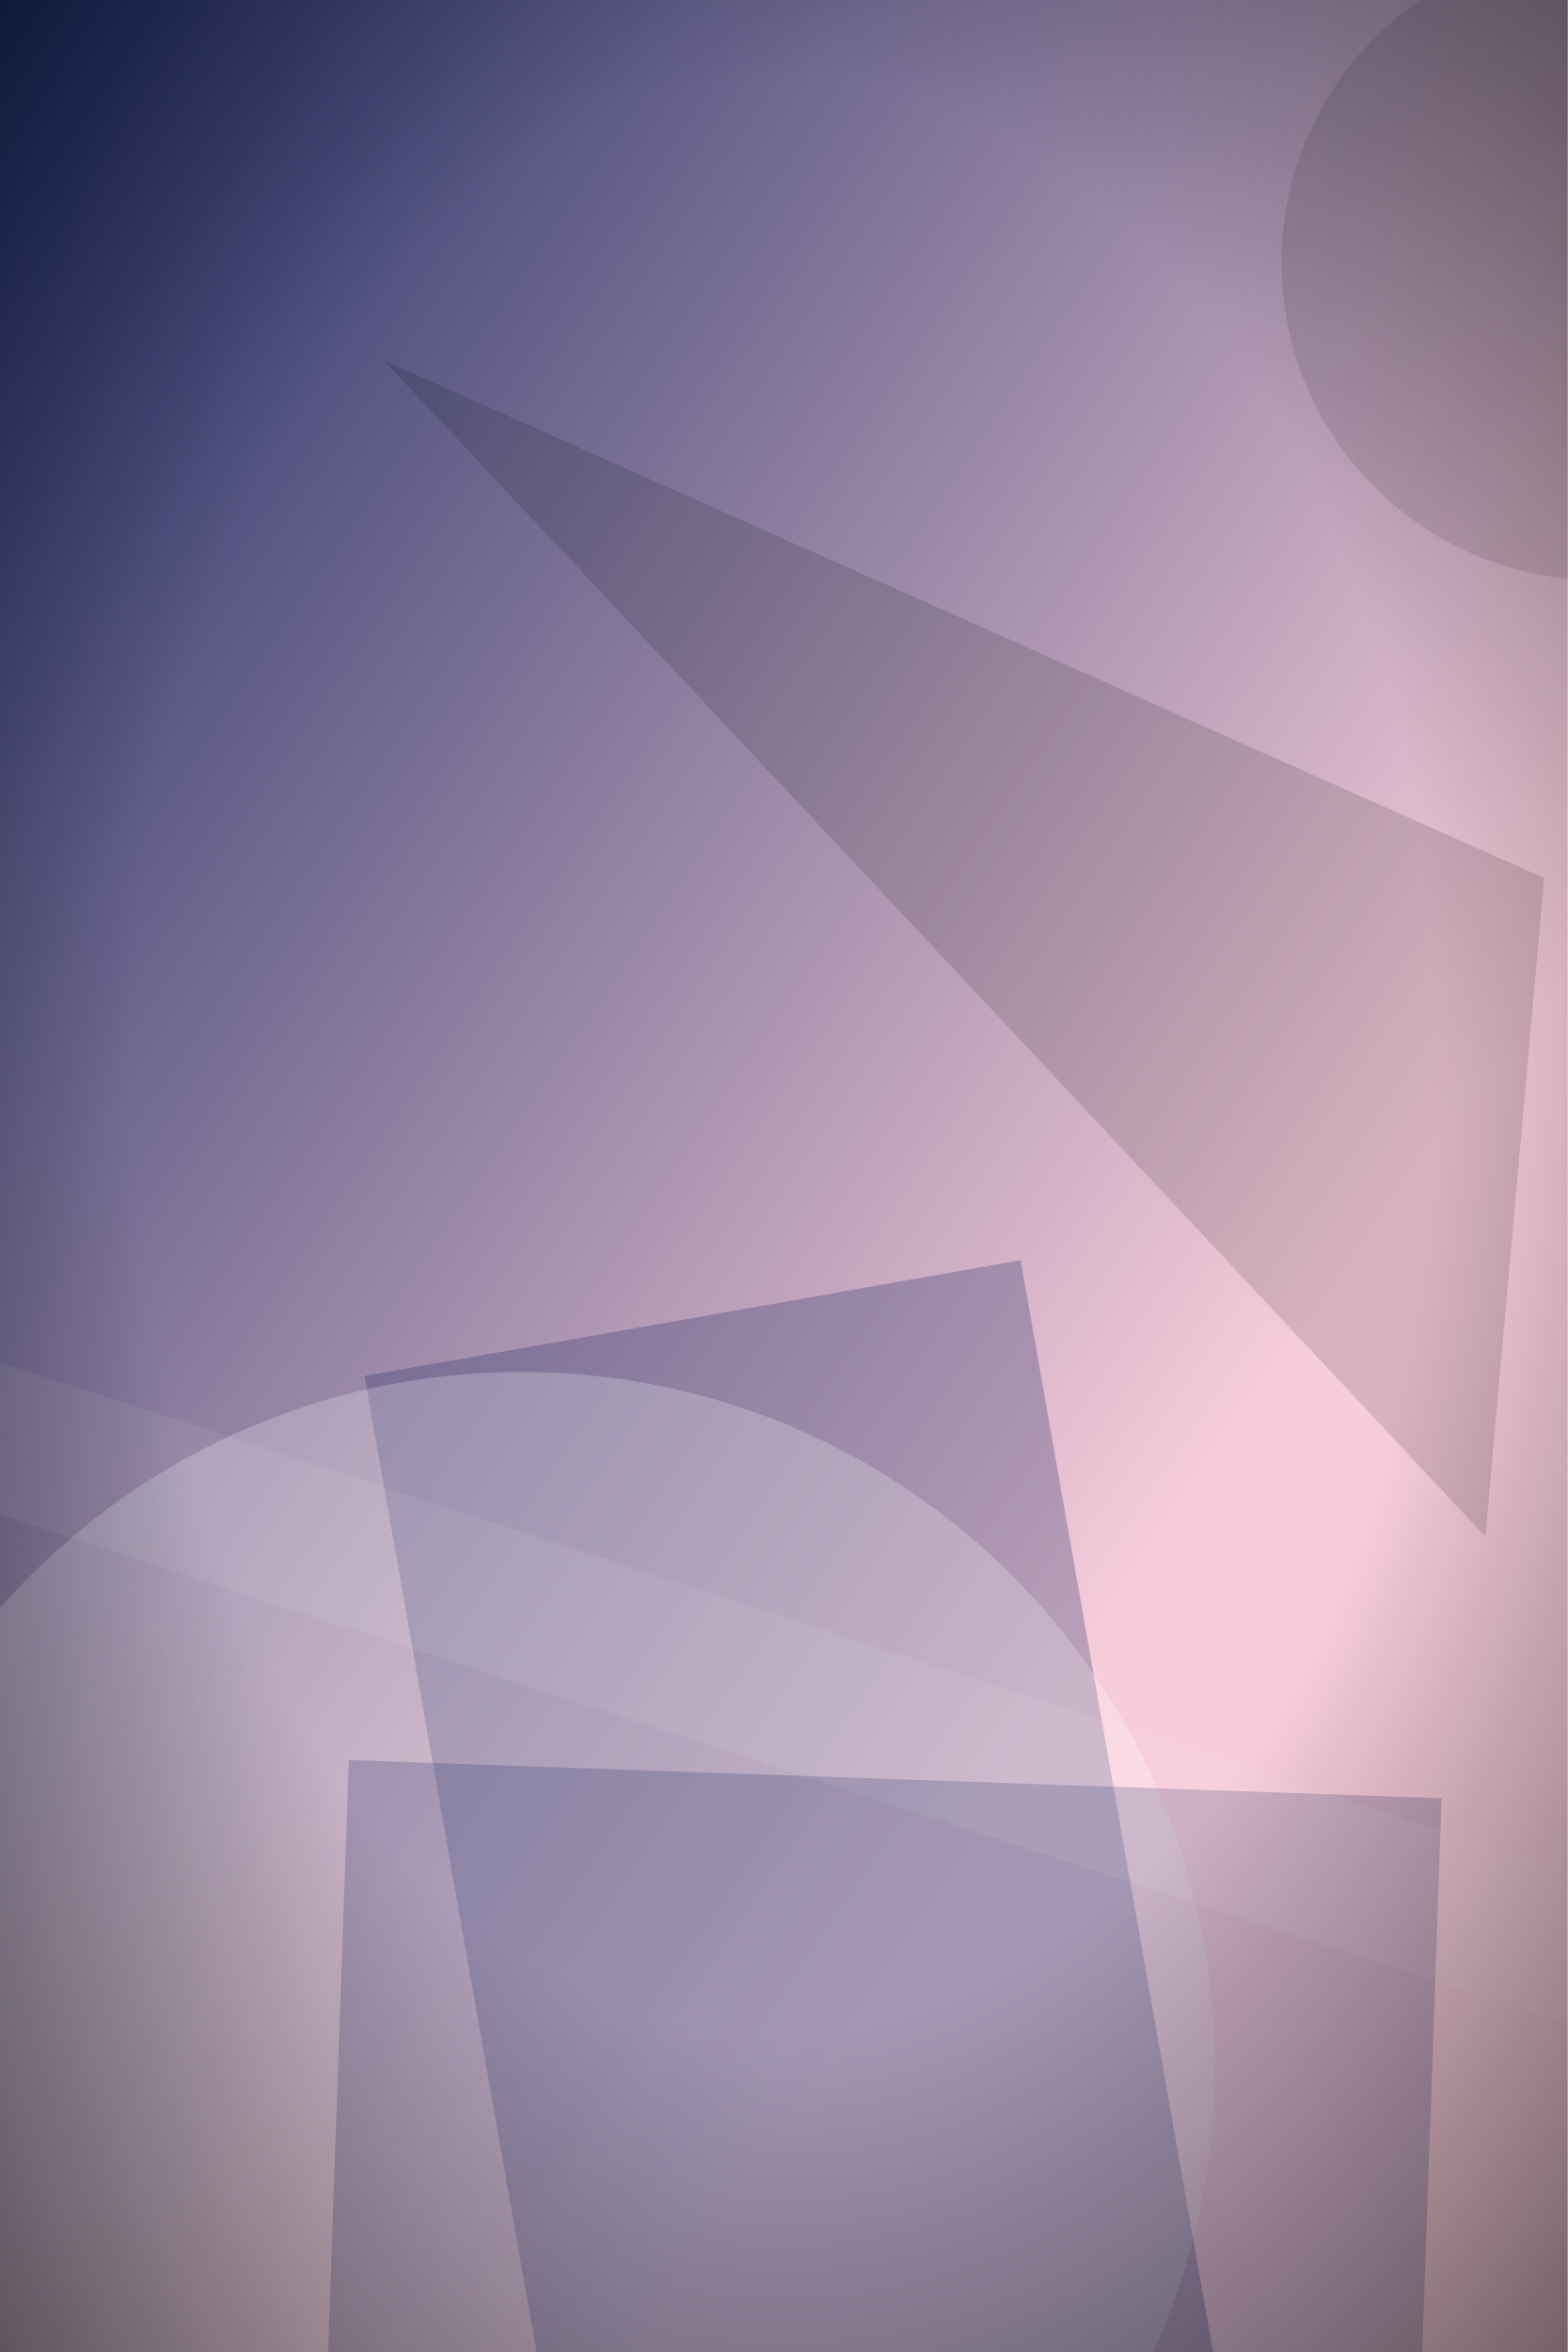
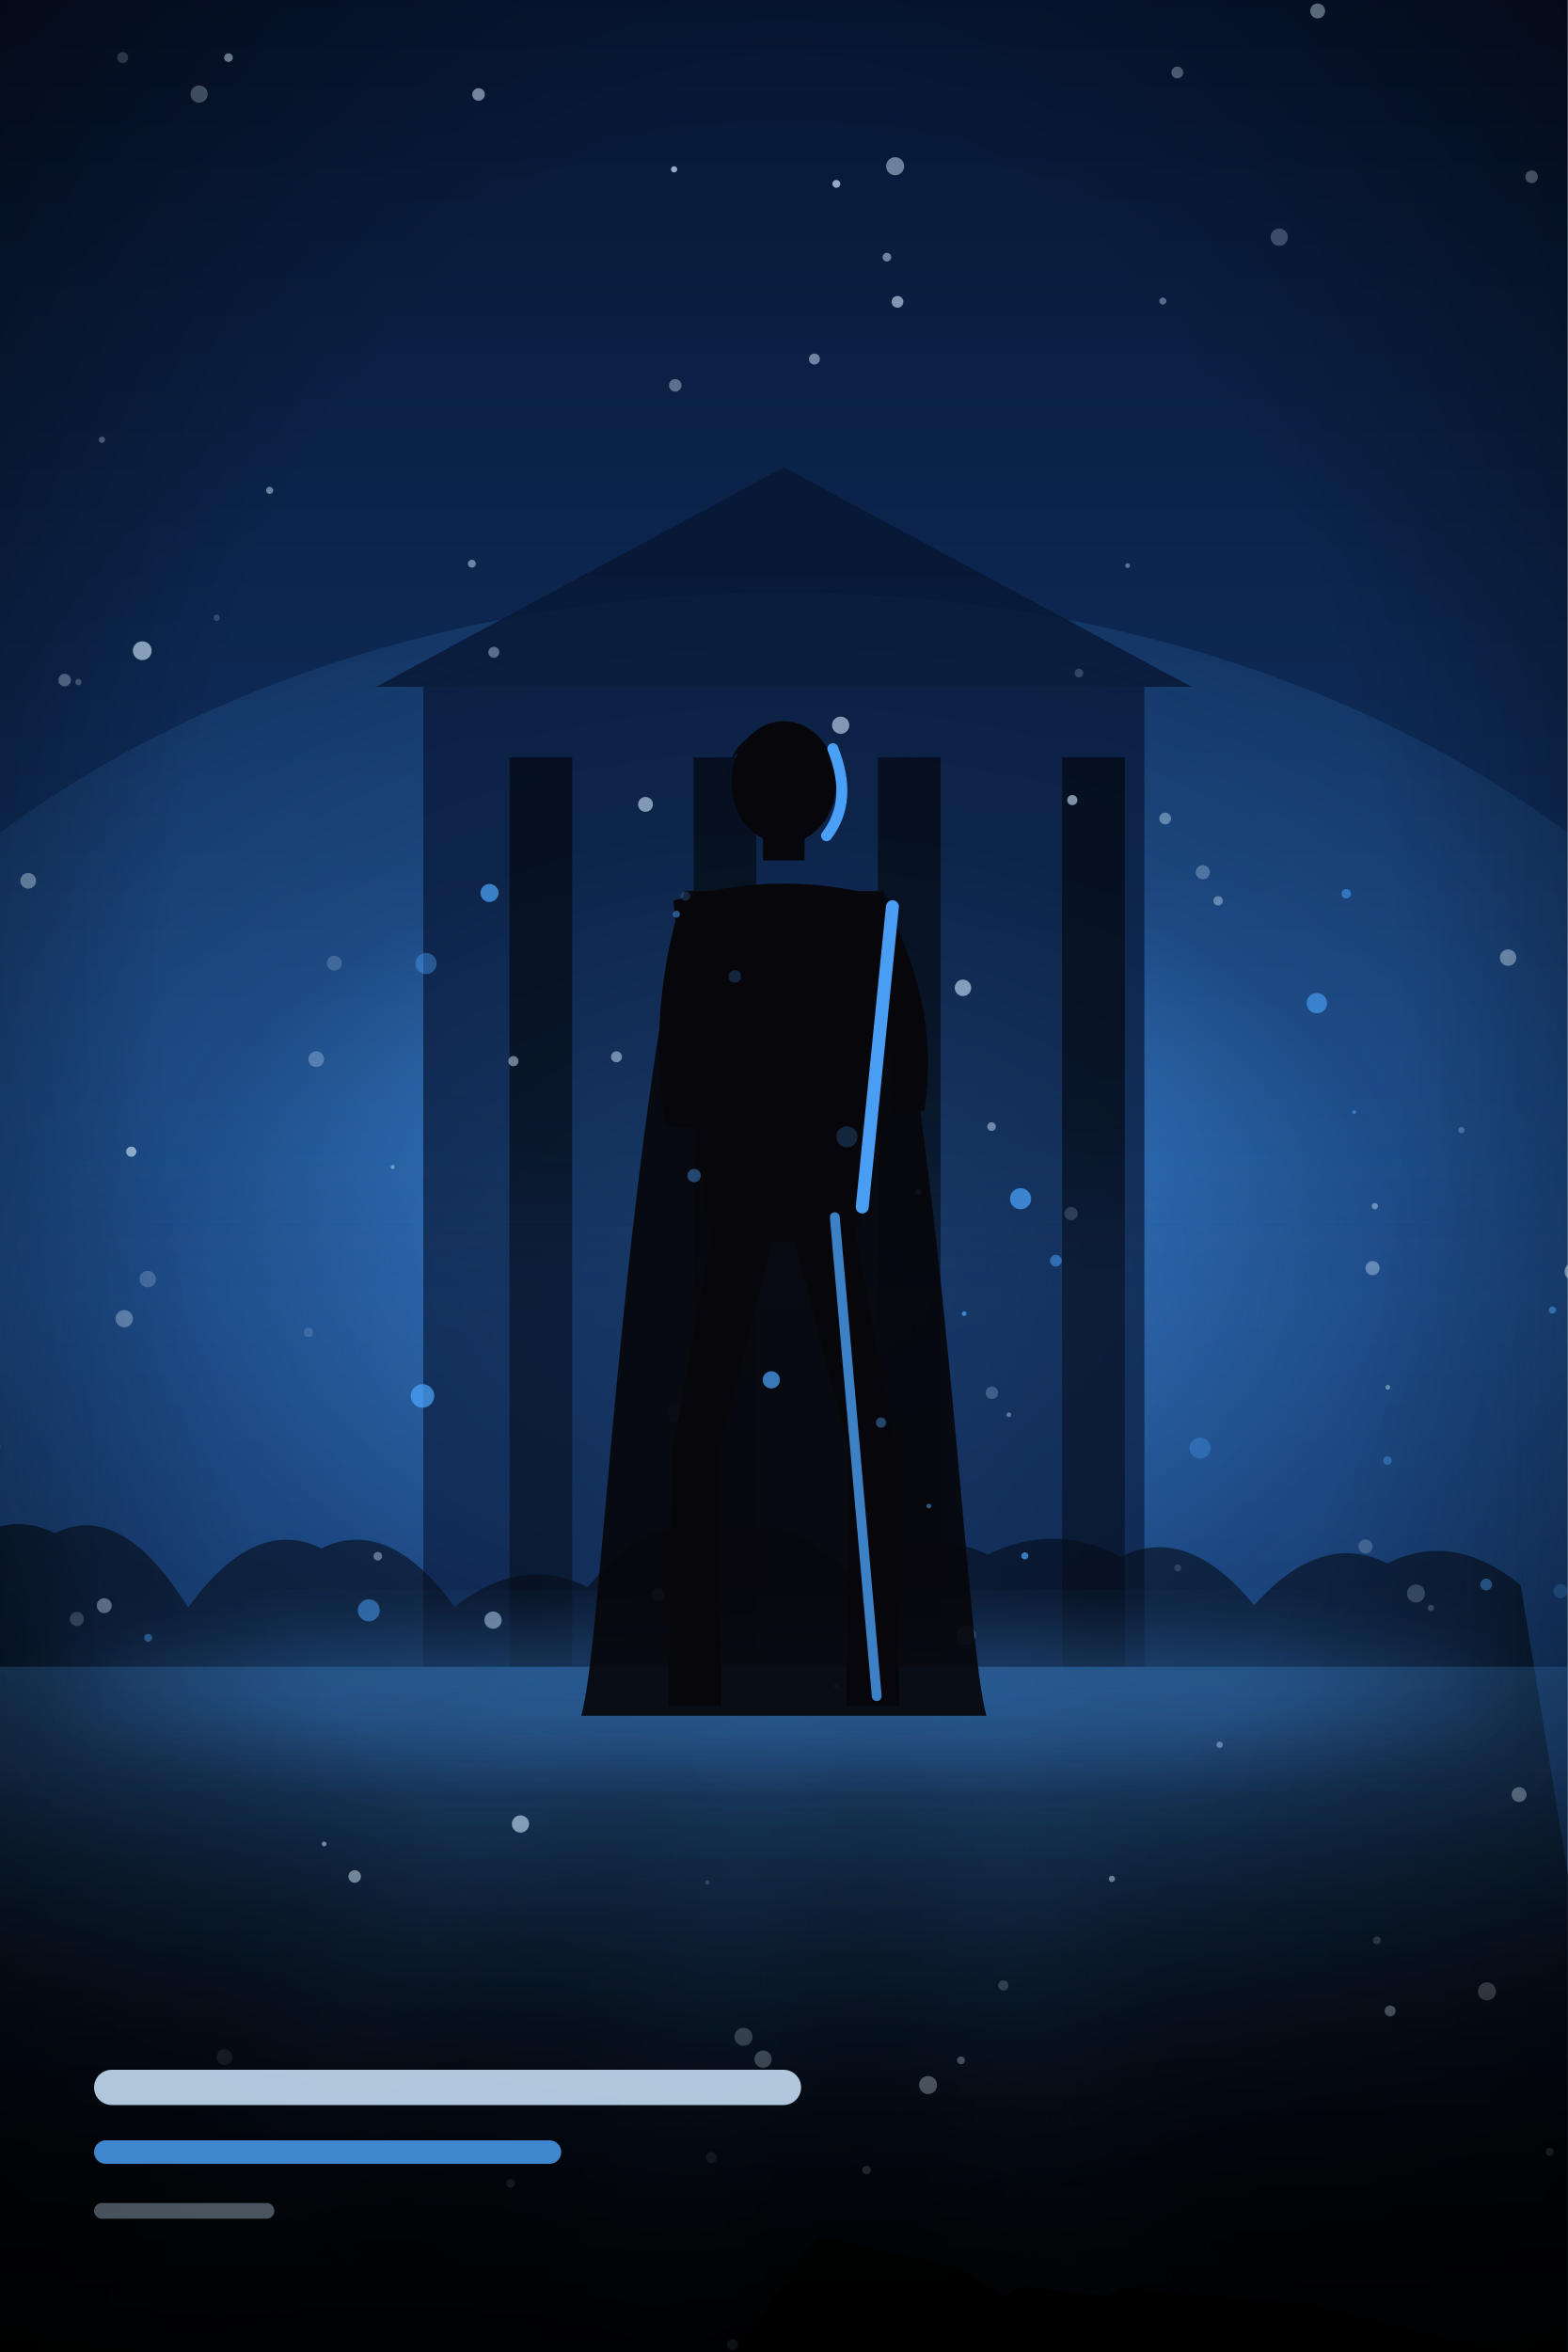
<svg xmlns="http://www.w3.org/2000/svg" viewBox="0 0 400 600" width="400" height="600">
  <defs>
-     <linearGradient id="g" gradientTransform="rotate(45)">
-       <stop offset="0" stop-color="#1d2b64" />
-       <stop offset="1" stop-color="#f8cdda" />
+     <linearGradient id="sky12" x1="0" y1="0" x2="0" y2="1">
+       <stop offset="0" stop-color="#071633" />
+       <stop offset=".55" stop-color="#12386e" />
+       <stop offset="1" stop-color="#071633" />
    </linearGradient>
-     <radialGradient id="v" cx="0.5" cy="0.45" r="0.75">
-       <stop offset="0.55" stop-color="#000" stop-opacity="0" />
-       <stop offset="1" stop-color="#000" stop-opacity="0.55" />
+     <radialGradient id="halo12" cx=".5" cy=".42" r=".62">
+       <stop offset="0" stop-color="#4da6ff" stop-opacity=".85" />
+       <stop offset=".45" stop-color="#4da6ff" stop-opacity=".22" />
+       <stop offset="1" stop-color="#4da6ff" stop-opacity="0" />
    </radialGradient>
+     <linearGradient id="fig12" x1="0" y1="0" x2="0" y2="1">
+       <stop offset="0" stop-color="#000" stop-opacity=".92" />
+       <stop offset="1" stop-color="#000" stop-opacity=".99" />
+     </linearGradient>
+     <linearGradient id="floor12" x1="0" y1="0" x2="0" y2="1">
+       <stop offset="0" stop-color="#4da6ff" stop-opacity=".30" />
+       <stop offset="1" stop-color="#071633" stop-opacity="0" />
+     </linearGradient>
+     <radialGradient id="vig12" cx=".5" cy=".45" r=".78">
+       <stop offset=".5" stop-color="#000" stop-opacity="0" />
+       <stop offset="1" stop-color="#000" stop-opacity=".72" />
+     </radialGradient>
+     <linearGradient id="band12" x1="0" y1="0" x2="0" y2="1">
+       <stop offset="0" stop-color="#000" stop-opacity="0" />
+       <stop offset="1" stop-color="#000" stop-opacity=".85" />
+     </linearGradient>
+     <filter id="soft12" x="-30%" y="-30%" width="160%" height="160%">
+       <feGaussianBlur stdDeviation="9" />
+     </filter>
+     <filter id="mist12" x="-30%" y="-30%" width="160%" height="160%">
+       <feGaussianBlur stdDeviation="16" />
+     </filter>
  </defs>
-   <rect width="400" height="600" fill="url(#g)" />
-   <rect x="93" y="351" width="170" height="302" transform="rotate(-10 93 351)" fill="#1d2b64" opacity="0.28" />
-   <circle cx="133" cy="527" r="177" fill="#ffffff" opacity="0.22" />
-   <rect x="89" y="449" width="279" height="271" transform="rotate(2 89 449)" fill="#1d2b64" opacity="0.22" />
-   <circle cx="408" cy="67" r="81" fill="#000000" opacity="0.1" />
-   <polygon points="98,92 379,392 394,224" fill="#000000" opacity="0.13" />
-   <rect x="-200" y="407" width="900" height="37" transform="rotate(18 200 300)" fill="#ffffff" opacity="0.07" />
-   <rect width="400" height="600" fill="url(#v)" />
+   <rect width="400" height="600" fill="url(#sky12)" />
+   <ellipse cx="200.0" cy="355.2" rx="280.0" ry="204" fill="url(#halo12)" />
+   <polygon points="231.9,275.2 242.1,600 276.1,600" fill="#4da6ff" opacity="0.1" filter="url(#soft12)" />
+   <polygon points="231.9,275.2 16.5,600 66.3,600" fill="#4da6ff" opacity="0.1" filter="url(#soft12)" />
+   <polygon points="231.9,275.2 268.2,600 305.5,600" fill="#4da6ff" opacity="0.1" filter="url(#soft12)" />
+   <polygon points="231.9,275.2 139.8,600 187.0,600" fill="#4da6ff" opacity="0.1" filter="url(#soft12)" />
+   <rect x="108.0" y="175.2" width="184" height="250" fill="#071633" opacity=".7" />
+   <rect x="130.0" y="193.2" width="16" height="232" fill="#000" opacity=".55" />
+   <rect x="177.0" y="193.2" width="16" height="232" fill="#000" opacity=".55" />
+   <rect x="224.0" y="193.2" width="16" height="232" fill="#000" opacity=".55" />
+   <rect x="271.0" y="193.2" width="16" height="232" fill="#000" opacity=".55" />
+   <polygon points="96.0,175.2 200.0,119.2 304.0,175.2" fill="#071633" opacity=".8" />
+   <path d="M-20.0,405.2 Q-3.0,382.7 14.0,391.1 Q31.0,382.7 48.0,410.1 Q65.0,386.6 82.0,395.0 Q99.0,386.6 116.0,409.9 Q133.0,396.5 150.0,404.9 Q167.0,383.6 184.0,392.0 Q201.0,383.6 218.0,403.3 Q235.0,388.2 252.0,396.6 Q269.0,388.2 286.0,397.1 Q303.0,388.7 320.0,409.5 Q337.0,390.4 354.0,398.8 Q371.0,390.4 388.0,404.4 L420,600 L-20,600 Z" fill="#000" opacity="0.6" />
+   <rect x="0" y="425.2" width="400" height="174.8" fill="url(#floor12)" />
+   <ellipse cx="200.0" cy="431.2" rx="184.0" ry="16" fill="#4da6ff" opacity=".3" filter="url(#soft12)" />
+   <circle cx="19.6" cy="413.0" r="1.8" fill="#cfe8ff" opacity="0.3" />
+   <circle cx="245.2" cy="525.6" r="1.0" fill="#cfe8ff" opacity="0.6" />
+   <circle cx="201.2" cy="297.1" r="1.3" fill="#cfe8ff" opacity="0.5" />
+   <circle cx="126.0" cy="166.4" r="1.4" fill="#cfe8ff" opacity="0.4" />
+   <circle cx="20.0" cy="174.0" r="0.8" fill="#cfe8ff" opacity="0.3" />
+   <circle cx="300.4" cy="18.5" r="1.5" fill="#cfe8ff" opacity="0.4" />
+   <circle cx="172.0" cy="43.2" r="0.8" fill="#cfe8ff" opacity="0.7" />
+   <circle cx="130.3" cy="557.0" r="1.1" fill="#cfe8ff" opacity="0.3" />
+   <circle cx="306.9" cy="222.5" r="1.8" fill="#cfe8ff" opacity="0.3" />
+   <circle cx="37.7" cy="326.3" r="2.1" fill="#cfe8ff" opacity="0.3" />
+   <circle cx="361.3" cy="406.5" r="2.3" fill="#cfe8ff" opacity="0.3" />
+   <circle cx="172.3" cy="98.3" r="1.6" fill="#cfe8ff" opacity="0.4" />
+   <circle cx="257.4" cy="360.9" r="0.6" fill="#cfe8ff" opacity="0.5" />
+   <circle cx="36.3" cy="166.0" r="2.4" fill="#cfe8ff" opacity="0.7" />
+   <circle cx="326.4" cy="60.5" r="2.2" fill="#cfe8ff" opacity="0.3" />
+   <circle cx="213.3" cy="430.1" r="0.6" fill="#cfe8ff" opacity="0.6" />
+   <circle cx="180.5" cy="480.2" r="0.6" fill="#cfe8ff" opacity="0.2" />
+   <circle cx="7.2" cy="224.7" r="2.0" fill="#cfe8ff" opacity="0.5" />
+   <circle cx="350.2" cy="323.5" r="1.8" fill="#cfe8ff" opacity="0.5" />
+   <circle cx="186.9" cy="598.1" r="1.4" fill="#cfe8ff" opacity="0.6" />
+   <circle cx="275.3" cy="171.7" r="1.1" fill="#cfe8ff" opacity="0.2" />
+   <circle cx="26.6" cy="409.6" r="1.9" fill="#cfe8ff" opacity="0.6" />
+   <circle cx="131.0" cy="270.7" r="1.3" fill="#cfe8ff" opacity="0.5" />
+   <circle cx="213.4" cy="46.9" r="1.0" fill="#cfe8ff" opacity="0.7" />
+   <circle cx="181.5" cy="550.4" r="1.4" fill="#cfe8ff" opacity="0.2" />
+   <circle cx="379.4" cy="508.0" r="2.3" fill="#cfe8ff" opacity="0.5" />
+   <circle cx="55.3" cy="157.6" r="0.8" fill="#cfe8ff" opacity="0.2" />
+   <circle cx="390.8" cy="45.1" r="1.6" fill="#cfe8ff" opacity="0.5" />
+   <circle cx="311.2" cy="445.1" r="0.8" fill="#cfe8ff" opacity="0.5" />
+   <circle cx="273.3" cy="309.6" r="1.7" fill="#cfe8ff" opacity="0.2" />
+   <circle cx="221.1" cy="553.6" r="1.1" fill="#cfe8ff" opacity="0.4" />
+   <circle cx="122.1" cy="24.1" r="1.6" fill="#cfe8ff" opacity="0.6" />
+   <circle cx="31.3" cy="14.7" r="1.4" fill="#cfe8ff" opacity="0.3" />
+   <circle cx="194.7" cy="525.3" r="2.2" fill="#cfe8ff" opacity="0.5" />
+   <circle cx="100.2" cy="297.7" r="0.5" fill="#cfe8ff" opacity="0.5" />
+   <circle cx="120.4" cy="143.8" r="1.0" fill="#cfe8ff" opacity="0.5" />
+   <circle cx="228.4" cy="42.4" r="2.3" fill="#cfe8ff" opacity="0.5" />
+   <circle cx="384.8" cy="244.3" r="2.1" fill="#cfe8ff" opacity="0.5" />
+   <circle cx="256.0" cy="506.5" r="1.3" fill="#cfe8ff" opacity="0.3" />
+   <circle cx="310.8" cy="229.8" r="1.2" fill="#cfe8ff" opacity="0.4" />
+   <circle cx="287.7" cy="144.3" r="0.6" fill="#cfe8ff" opacity="0.4" />
+   <circle cx="16.5" cy="173.5" r="1.6" fill="#cfe8ff" opacity="0.4" />
+   <circle cx="207.8" cy="91.6" r="1.4" fill="#cfe8ff" opacity="0.5" />
+   <circle cx="26.0" cy="112.2" r="0.8" fill="#cfe8ff" opacity="0.4" />
+   <circle cx="78.7" cy="339.9" r="1.2" fill="#cfe8ff" opacity="0.2" />
+   <circle cx="212.4" cy="289.2" r="1.6" fill="#cfe8ff" opacity="0.3" />
+   <circle cx="90.5" cy="478.7" r="1.6" fill="#cfe8ff" opacity="0.7" />
+   <circle cx="167.9" cy="406.8" r="1.7" fill="#cfe8ff" opacity="0.5" />
+   <circle cx="246.5" cy="417.1" r="2.4" fill="#cfe8ff" opacity="0.4" />
+   <circle cx="354.7" cy="513.0" r="1.4" fill="#cfe8ff" opacity="0.7" />
+   <circle cx="365.1" cy="410.2" r="0.8" fill="#cfe8ff" opacity="0.3" />
+   <circle cx="253.1" cy="355.3" r="1.6" fill="#cfe8ff" opacity="0.3" />
+   <circle cx="164.7" cy="205.2" r="1.9" fill="#cfe8ff" opacity="0.6" />
+   <circle cx="33.5" cy="293.8" r="1.3" fill="#cfe8ff" opacity="0.7" />
+   <circle cx="387.6" cy="457.8" r="1.9" fill="#cfe8ff" opacity="0.6" />
+   <circle cx="172.6" cy="360.3" r="2.3" fill="#cfe8ff" opacity="0.3" />
+   <circle cx="226.3" cy="65.6" r="1.1" fill="#cfe8ff" opacity="0.5" />
+   <circle cx="68.8" cy="125.1" r="0.9" fill="#cfe8ff" opacity="0.5" />
+   <circle cx="58.3" cy="14.7" r="1.1" fill="#cfe8ff" opacity="0.7" />
+   <circle cx="82.7" cy="470.4" r="0.6" fill="#cfe8ff" opacity="0.7" />
+   <circle cx="348.4" cy="394.5" r="1.8" fill="#cfe8ff" opacity="0.3" />
+   <circle cx="336.2" cy="2.8" r="1.9" fill="#cfe8ff" opacity="0.6" />
+   <circle cx="245.7" cy="252.0" r="2.1" fill="#cfe8ff" opacity="0.6" />
+   <circle cx="50.8" cy="24.0" r="2.2" fill="#cfe8ff" opacity="0.4" />
+   <circle cx="395.4" cy="548.9" r="1.0" fill="#cfe8ff" opacity="0.5" />
+   <circle cx="297.3" cy="208.8" r="1.5" fill="#cfe8ff" opacity="0.4" />
+   <circle cx="31.7" cy="336.4" r="2.2" fill="#cfe8ff" opacity="0.5" />
+   <circle cx="401.5" cy="324.4" r="2.3" fill="#cfe8ff" opacity="0.7" />
+   <circle cx="372.9" cy="288.3" r="0.8" fill="#cfe8ff" opacity="0.3" />
+   <circle cx="96.4" cy="397.0" r="1.1" fill="#cfe8ff" opacity="0.5" />
+   <circle cx="125.8" cy="413.3" r="2.2" fill="#cfe8ff" opacity="0.6" />
+   <circle cx="157.3" cy="269.6" r="1.4" fill="#cfe8ff" opacity="0.5" />
+   <circle cx="351.3" cy="495.0" r="1.0" fill="#cfe8ff" opacity="0.3" />
+   <circle cx="234.3" cy="304.0" r="0.8" fill="#cfe8ff" opacity="0.6" />
+   <circle cx="214.5" cy="185.0" r="2.2" fill="#cfe8ff" opacity="0.6" />
+   <circle cx="80.7" cy="270.2" r="2.0" fill="#cfe8ff" opacity="0.3" />
+   <circle cx="300.5" cy="400.0" r="0.9" fill="#cfe8ff" opacity="0.2" />
+   <circle cx="296.7" cy="76.8" r="0.9" fill="#cfe8ff" opacity="0.4" />
+   <circle cx="57.3" cy="524.8" r="2.0" fill="#cfe8ff" opacity="0.2" />
+   <circle cx="132.8" cy="465.3" r="2.2" fill="#cfe8ff" opacity="0.7" />
+   <circle cx="-7.6" cy="361.8" r="1.4" fill="#cfe8ff" opacity="0.2" />
+   <circle cx="273.6" cy="204.1" r="1.3" fill="#cfe8ff" opacity="0.6" />
+   <circle cx="350.8" cy="307.7" r="0.8" fill="#cfe8ff" opacity="0.5" />
+   <circle cx="253.0" cy="287.4" r="1.1" fill="#cfe8ff" opacity="0.5" />
+   <circle cx="85.3" cy="245.7" r="1.9" fill="#cfe8ff" opacity="0.2" />
+   <circle cx="283.7" cy="479.3" r="0.8" fill="#cfe8ff" opacity="0.6" />
+   <circle cx="189.7" cy="519.6" r="2.3" fill="#cfe8ff" opacity="0.4" />
+   <circle cx="354.1" cy="353.9" r="0.6" fill="#cfe8ff" opacity="0.6" />
+   <circle cx="236.8" cy="531.9" r="2.3" fill="#cfe8ff" opacity="0.7" />
+   <circle cx="229.0" cy="77.0" r="1.5" fill="#cfe8ff" opacity="0.6" />
+   <rect x="-20" y="305.2" width="440" height="150" fill="#12386e" opacity=".22" filter="url(#mist12)" />
+   <g>
+     <path d="M174.6,227.3 C157.7,307.9 153.5,420.1 148.3,437.7 L251.7,437.7 C246.5,420.1 242.3,307.9 225.4,227.3 Z" fill="#06060b" opacity=".92" />
+     <path d="M182.9,307.9 L199.4,307.9 L183.2,370.9 L184.0,435.2 L170.6,435.2 L171.4,370.9 Z" fill="#06060b" />
+     <path d="M200.6,307.9 L217.1,307.9 L228.6,370.9 L229.4,435.2 L216.0,435.2 L216.8,370.9 Z" fill="#06060b" />
+     <path d="M171.8,229.8 Q200.0,221.0 228.2,229.8 L219.7,313.0 Q200.0,320.5 180.3,313.0 Z" fill="#06060b" />
+     <path d="M172.9,232.8 q-7.6,27.7 -3.0,54.2 l8.1,1.0 q-1.0,-27.7 6.6,-51.7 Z" fill="#06060b" />
+     <path d="M227.1,232.8 q12.6,25.2 8.8,50.4 l-8.1,1.5 q1.5,-23.9 -11.3,-47.9 Z" fill="#06060b" />
+     <rect x="194.7" y="208.2" width="10.6" height="11.3" fill="#06060b" />
+     <ellipse cx="200.0" cy="199.6" rx="13.4" ry="15.6" fill="#06060b" />
+     <path d="M185.6,198.0 q3.1,-20.3 28.7,-0.9 q-4.7,-8.6 -14.4,-8.1 q-14.8,-0.3 -14.4,10.6 Z" fill="#06060b" />
+     <g opacity=".95" stroke="#4da6ff" fill="none" stroke-linecap="round">
+       <path d="M212.5,191.0 q5.3,13.3 -1.6,22.2" stroke-width="2.8" />
+       <path d="M227.7,231.3 L220.0,307.9" stroke-width="3.3" />
+       <path d="M213.0,310.5 L223.7,432.7" stroke-width="2.5" opacity=".8" />
+     </g>
+   </g>
+   <circle cx="306.2" cy="369.4" r="2.7" fill="#4da6ff" opacity="0.3" />
+   <circle cx="124.9" cy="227.8" r="2.3" fill="#4da6ff" opacity="0.7" />
+   <circle cx="396.1" cy="334.2" r="0.9" fill="#4da6ff" opacity="0.7" />
+   <circle cx="237.0" cy="384.2" r="0.6" fill="#4da6ff" opacity="0.5" />
+   <circle cx="398.2" cy="405.9" r="1.8" fill="#4da6ff" opacity="0.3" />
+   <circle cx="261.5" cy="396.9" r="0.9" fill="#4da6ff" opacity="0.7" />
+   <circle cx="172.6" cy="233.2" r="0.9" fill="#4da6ff" opacity="0.5" />
+   <circle cx="246.0" cy="335.1" r="0.6" fill="#4da6ff" opacity="0.7" />
+   <circle cx="379.2" cy="404.2" r="1.5" fill="#4da6ff" opacity="0.5" />
+   <circle cx="269.4" cy="321.6" r="1.5" fill="#4da6ff" opacity="0.5" />
+   <circle cx="260.4" cy="305.8" r="2.7" fill="#4da6ff" opacity="0.7" />
+   <circle cx="196.8" cy="352.0" r="2.2" fill="#4da6ff" opacity="0.7" />
+   <circle cx="336.0" cy="255.9" r="2.6" fill="#4da6ff" opacity="0.6" />
+   <circle cx="345.5" cy="283.7" r="0.5" fill="#4da6ff" opacity="0.5" />
+   <circle cx="216.1" cy="290.0" r="2.7" fill="#4da6ff" opacity="0.2" />
+   <circle cx="107.8" cy="356.1" r="3.0" fill="#4da6ff" opacity="0.7" />
+   <circle cx="94.1" cy="410.8" r="2.8" fill="#4da6ff" opacity="0.5" />
+   <circle cx="224.8" cy="362.9" r="1.3" fill="#4da6ff" opacity="0.4" />
+   <circle cx="174.9" cy="228.6" r="1.2" fill="#4da6ff" opacity="0.2" />
+   <circle cx="108.7" cy="245.8" r="2.7" fill="#4da6ff" opacity="0.4" />
+   <circle cx="177.1" cy="299.9" r="1.7" fill="#4da6ff" opacity="0.4" />
+   <circle cx="343.5" cy="228.0" r="1.2" fill="#4da6ff" opacity="0.5" />
+   <circle cx="187.5" cy="249.1" r="1.6" fill="#4da6ff" opacity="0.2" />
+   <circle cx="-2.2" cy="368.9" r="2.3" fill="#4da6ff" opacity="0.4" />
+   <circle cx="354.0" cy="372.6" r="1.1" fill="#4da6ff" opacity="0.4" />
+   <circle cx="37.8" cy="417.8" r="1.0" fill="#4da6ff" opacity="0.5" />
+   <path d="M259.2,600 L286.3,583.6 L335.7,588.2 L382.6,600 Z" fill="#000" opacity=".85" />
+   <path d="M236.0,600 L260.4,583.3 L304.8,588.0 L347.0,600 Z" fill="#000" opacity=".85" />
+   <path d="M188.2,600 L208.4,570.4 L245.0,578.7 L279.8,600 Z" fill="#000" opacity=".85" />
+   <rect width="400" height="600" fill="url(#vig12)" />
+   <rect x="0" y="450" width="400" height="150" fill="url(#band12)" />
+   <rect x="24" y="528" width="180.4" height="9" rx="4.5" fill="#cfe8ff" opacity=".85" />
+   <rect x="24" y="546" width="119.2" height="6" rx="3" fill="#4da6ff" opacity=".8" />
+   <rect x="24" y="562" width="46" height="4" rx="2" fill="#cfe8ff" opacity=".35" />
</svg>
